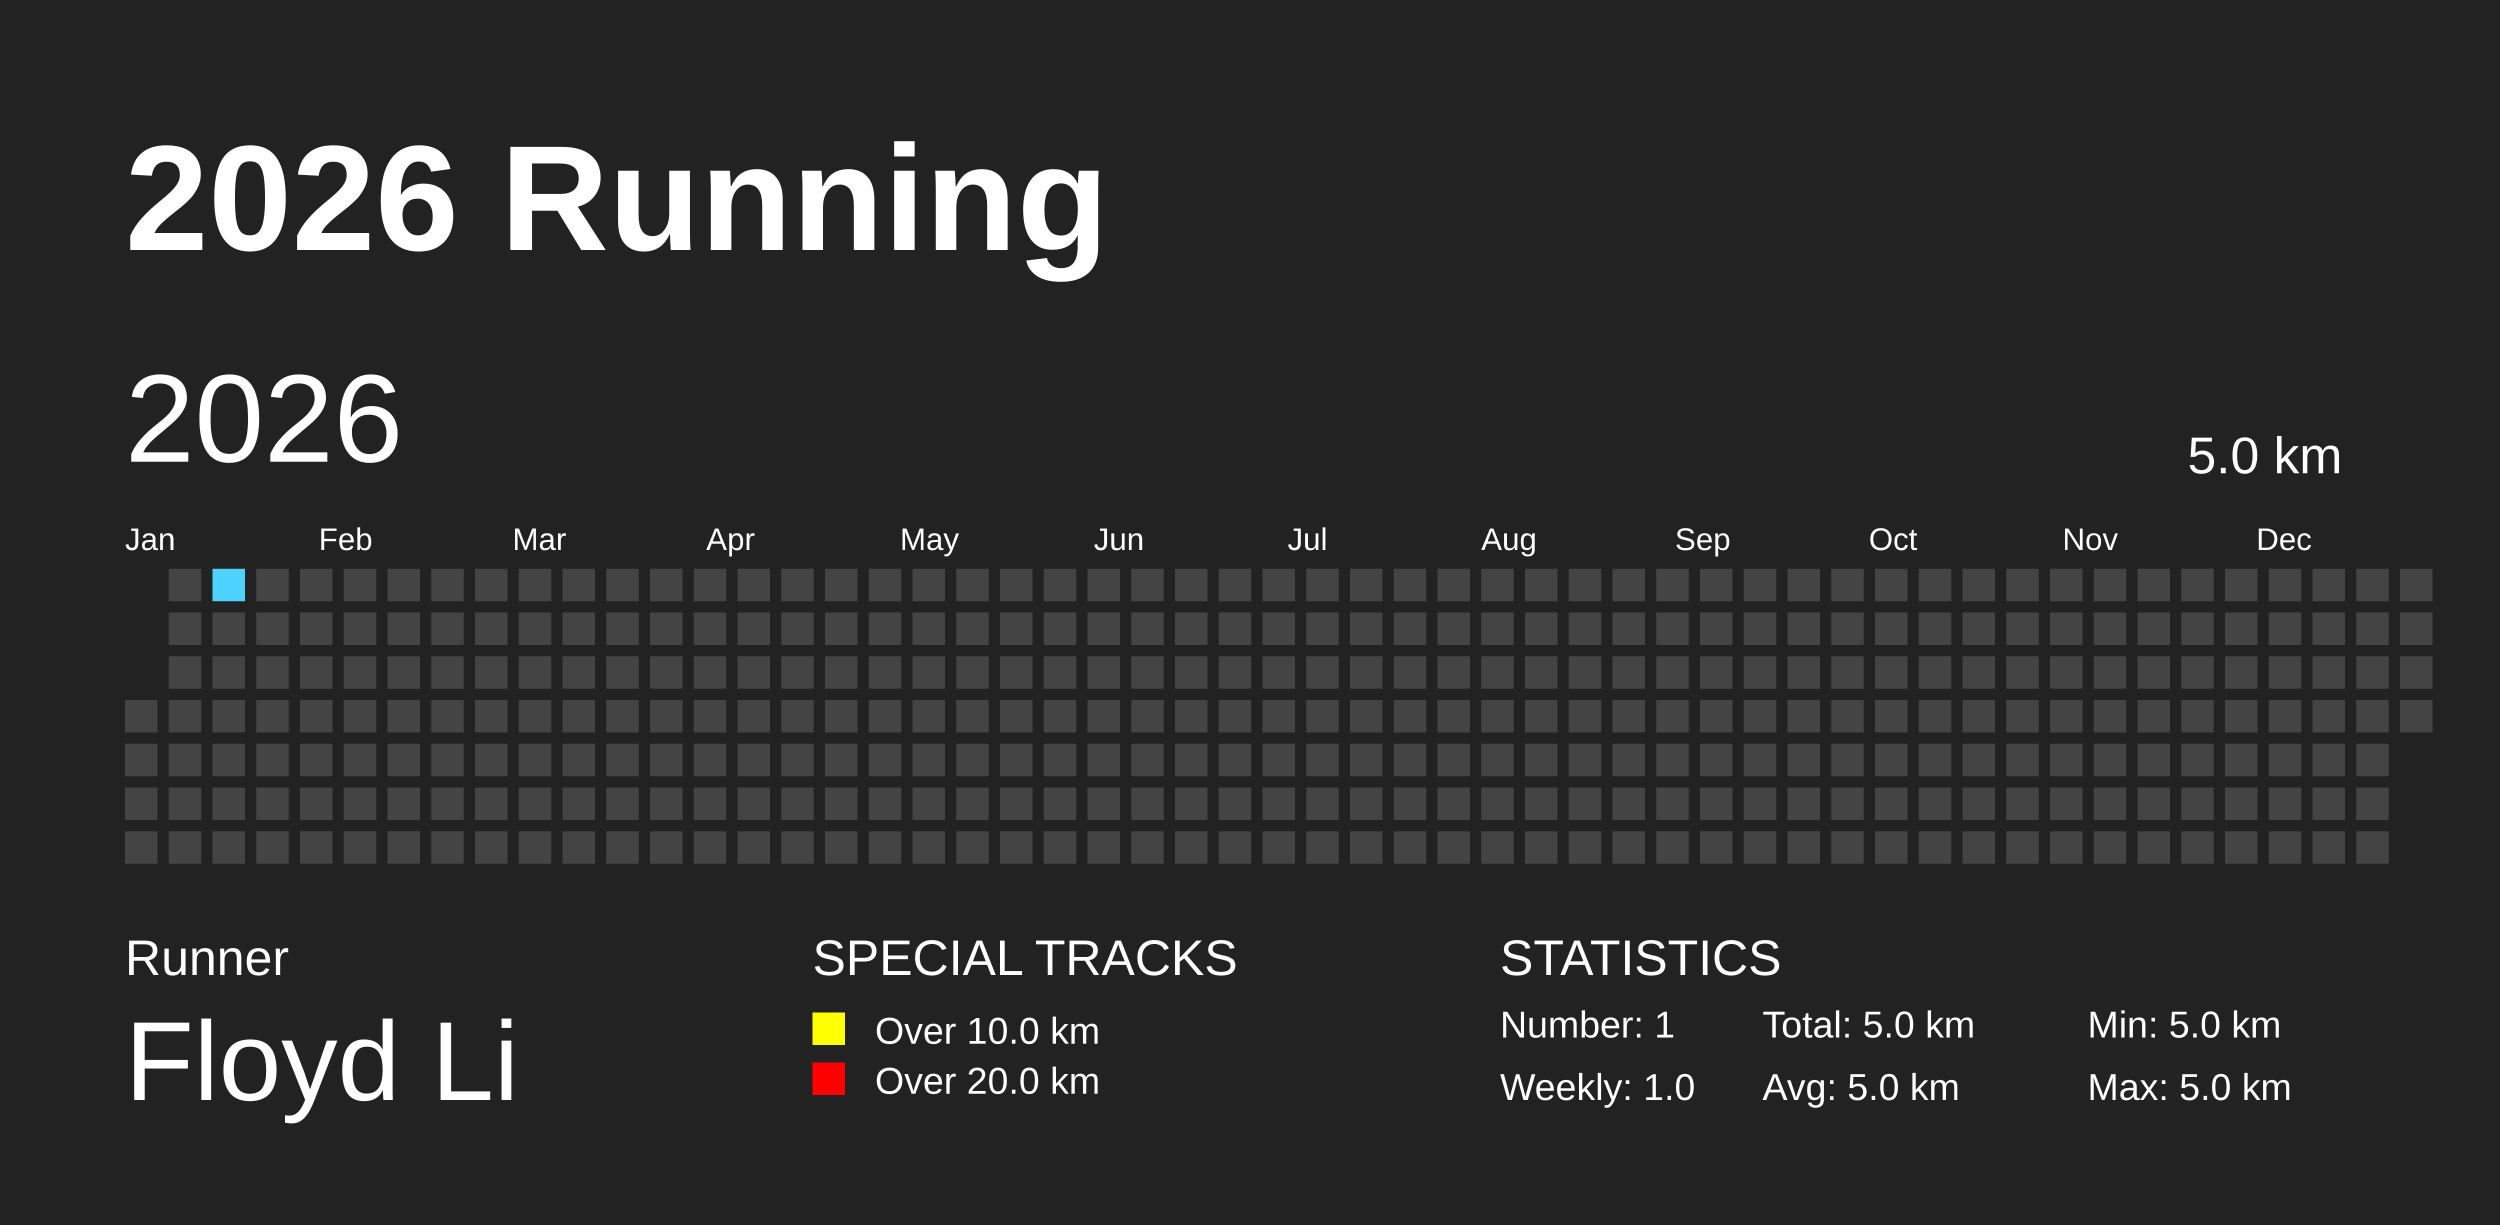
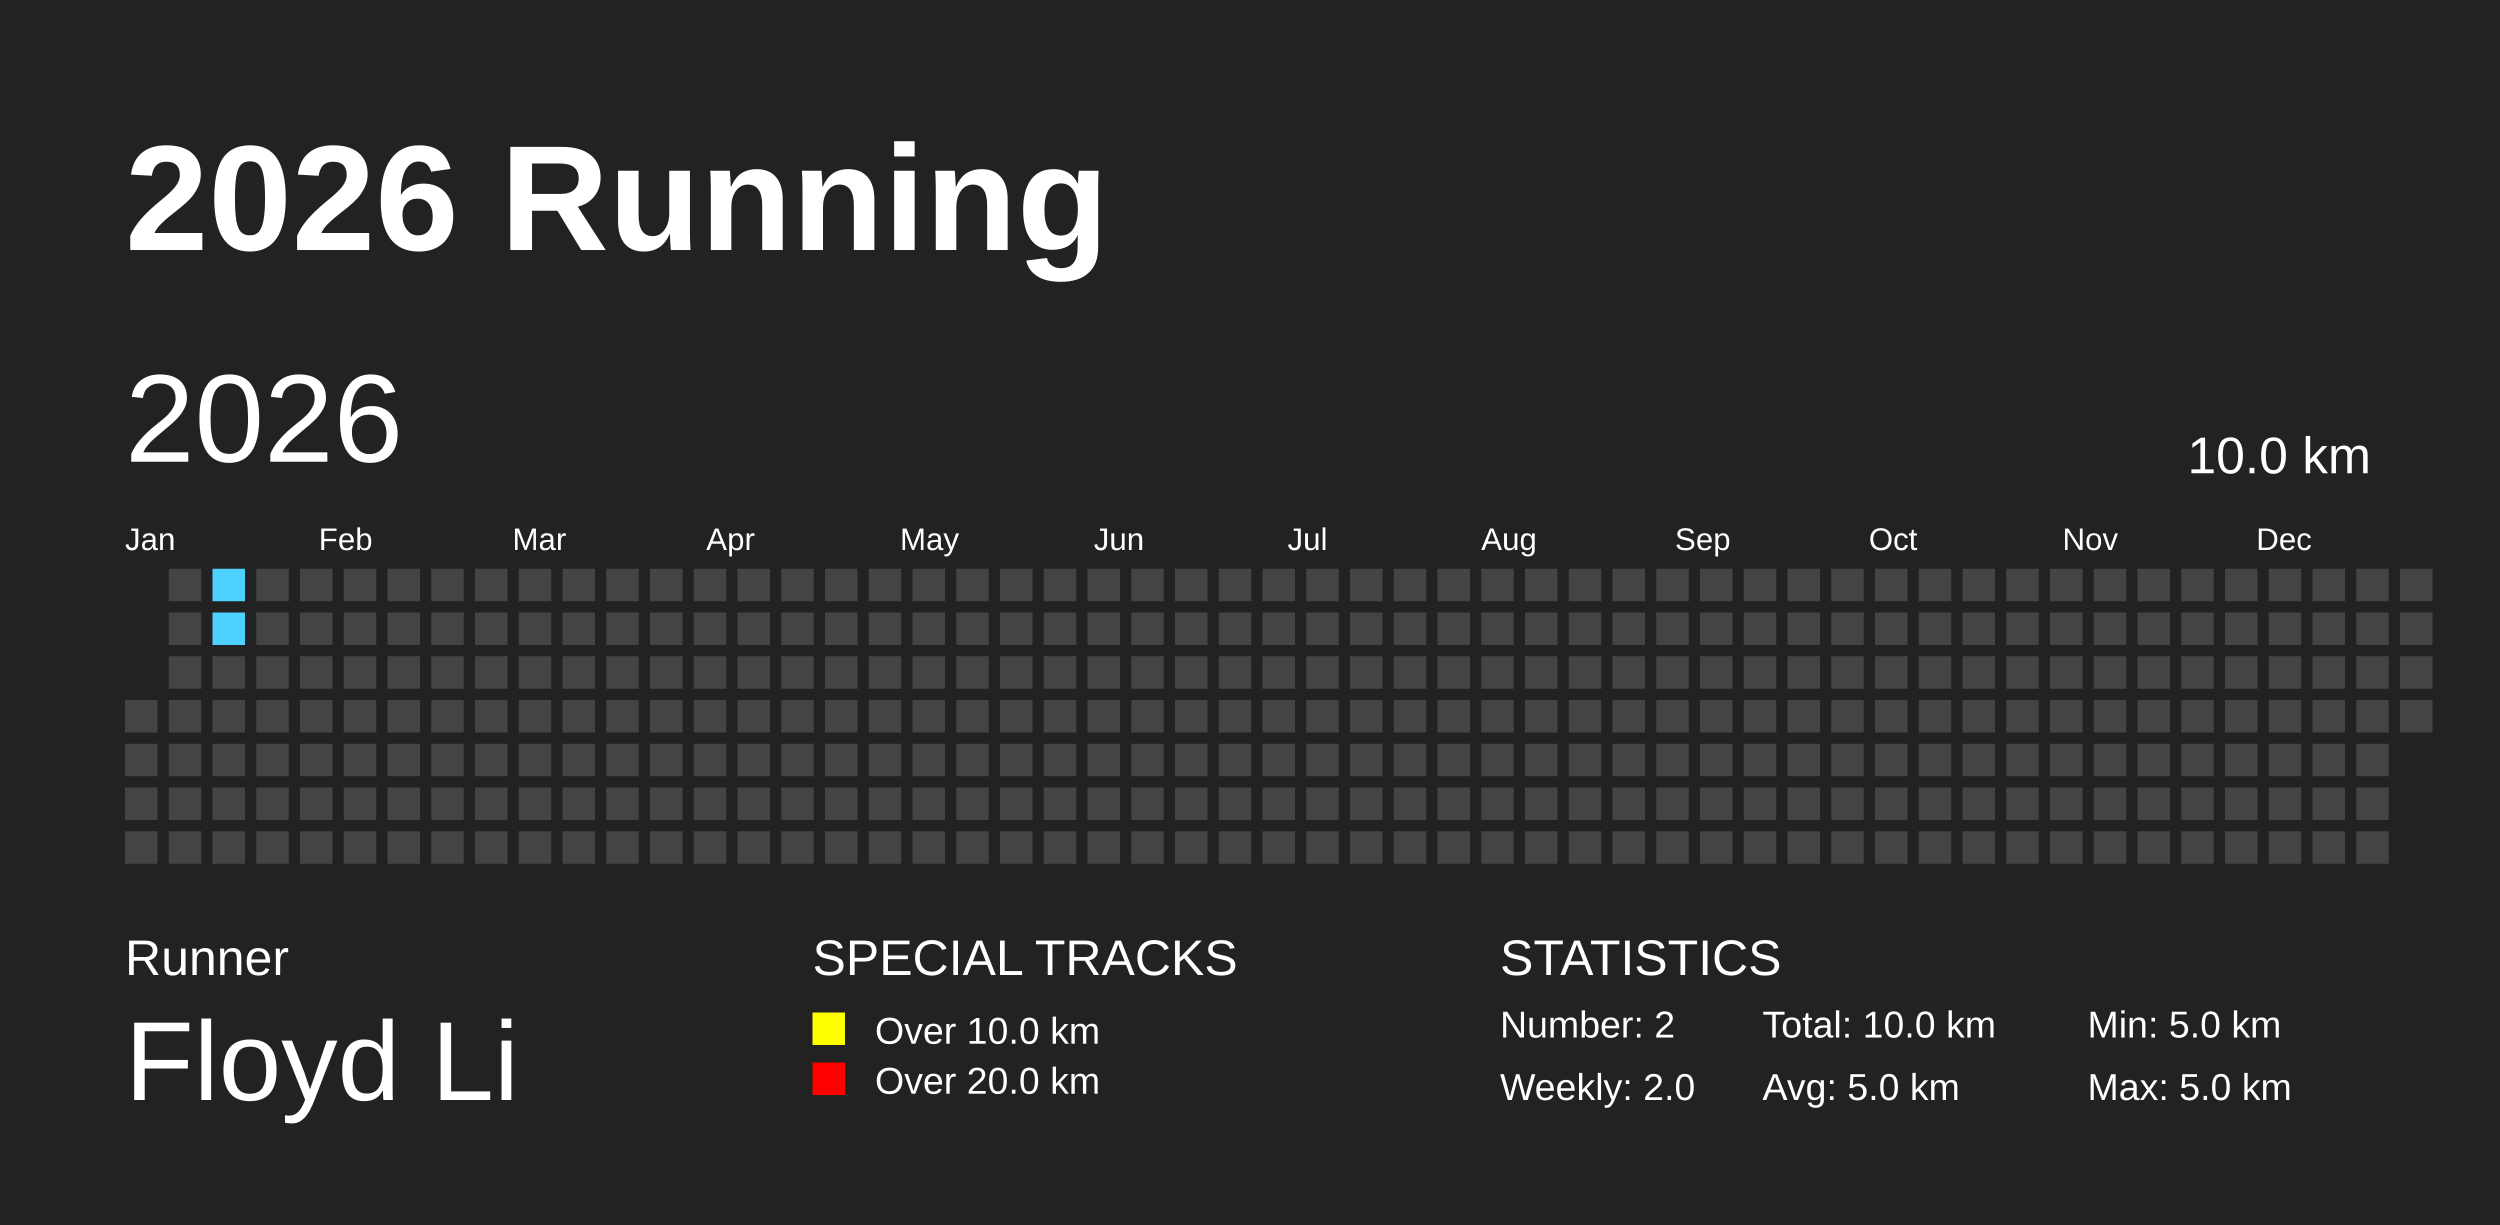
<svg xmlns="http://www.w3.org/2000/svg" baseProfile="full" height="98mm" version="1.1" viewBox="0,0,200,98" width="200mm">
  <defs />
  <rect fill="#222222" height="98" width="200" x="0" y="0" />
  <text fill="#FFFFFF" style="font-size:12px; font-family:Arial; font-weight:bold;" x="10" y="20">2026 Running</text>
  <text fill="#FFFFFF" style="font-size:4px; font-family:Arial" x="10" y="78">Runner</text>
  <text fill="#FFFFFF" style="font-size:9px; font-family:Arial" x="10" y="88">Floyd Li</text>
  <text fill="#FFFFFF" style="font-size:4px; font-family:Arial" x="65" y="78">SPECIAL TRACKS</text>
  <rect fill="yellow" height="2.6" width="2.6" x="65" y="81" />
  <text fill="#FFFFFF" style="font-size:3px; font-family:Arial" x="70" y="83.5">Over 10.0 km</text>
  <rect fill="red" height="2.6" width="2.6" x="65" y="85" />
  <text fill="#FFFFFF" style="font-size:3px; font-family:Arial" x="70" y="87.5">Over 20.0 km</text>
  <text fill="#FFFFFF" style="font-size:4px; font-family:Arial" x="120" y="78">STATISTICS</text>
-   <text fill="#FFFFFF" style="font-size:3px; font-family:Arial" x="120" y="83">Number: 1</text>
-   <text fill="#FFFFFF" style="font-size:3px; font-family:Arial" x="120" y="88">Weekly: 1.0</text>
-   <text fill="#FFFFFF" style="font-size:3px; font-family:Arial" x="141" y="83">Total: 5.0 km</text>
+   <text fill="#FFFFFF" style="font-size:3px; font-family:Arial" x="120" y="83">Number: 2</text>
+   <text fill="#FFFFFF" style="font-size:3px; font-family:Arial" x="120" y="88">Weekly: 2.0</text>
+   <text fill="#FFFFFF" style="font-size:3px; font-family:Arial" x="141" y="83">Total: 10.0 km</text>
  <text fill="#FFFFFF" style="font-size:3px; font-family:Arial" x="141" y="88">Avg: 5.0 km</text>
  <text fill="#FFFFFF" style="font-size:3px; font-family:Arial" x="167" y="83">Min: 5.0 km</text>
  <text fill="#FFFFFF" style="font-size:3px; font-family:Arial" x="167" y="88">Max: 5.0 km</text>
  <text dominant-baseline="hanging" fill="#FFFFFF" style="font-size:10.0px; font-family:Arial;" x="10" y="30">2026</text>
-   <text dominant-baseline="hanging" fill="#FFFFFF" style="font-size:4.125px; font-family:Arial;" x="175" y="35">5.0 km</text>
+   <text dominant-baseline="hanging" fill="#FFFFFF" style="font-size:4.125px; font-family:Arial;" x="175" y="35">10.0 km</text>
  <text fill="#FFFFFF" style="font-size:2.5px; font-family:Arial" x="10.0" y="44">Jan</text>
  <text fill="#FFFFFF" style="font-size:2.5px; font-family:Arial" x="25.5" y="44">Feb</text>
  <text fill="#FFFFFF" style="font-size:2.5px; font-family:Arial" x="41.0" y="44">Mar</text>
  <text fill="#FFFFFF" style="font-size:2.5px; font-family:Arial" x="56.5" y="44">Apr</text>
  <text fill="#FFFFFF" style="font-size:2.5px; font-family:Arial" x="72.0" y="44">May</text>
  <text fill="#FFFFFF" style="font-size:2.5px; font-family:Arial" x="87.5" y="44">Jun</text>
  <text fill="#FFFFFF" style="font-size:2.5px; font-family:Arial" x="103.0" y="44">Jul</text>
  <text fill="#FFFFFF" style="font-size:2.5px; font-family:Arial" x="118.5" y="44">Aug</text>
  <text fill="#FFFFFF" style="font-size:2.5px; font-family:Arial" x="134.0" y="44">Sep</text>
  <text fill="#FFFFFF" style="font-size:2.5px; font-family:Arial" x="149.5" y="44">Oct</text>
  <text fill="#FFFFFF" style="font-size:2.5px; font-family:Arial" x="165.0" y="44">Nov</text>
  <text fill="#FFFFFF" style="font-size:2.5px; font-family:Arial" x="180.5" y="44">Dec</text>
  <rect fill="#444444" height="2.6" width="2.6" x="10.0" y="56.0" />
  <rect fill="#444444" height="2.6" width="2.6" x="10.0" y="59.5" />
  <rect fill="#444444" height="2.6" width="2.6" x="10.0" y="63.0" />
  <rect fill="#444444" height="2.6" width="2.6" x="10.0" y="66.5" />
  <rect fill="#444444" height="2.6" width="2.6" x="13.5" y="45.5" />
  <rect fill="#444444" height="2.6" width="2.6" x="13.5" y="49.0" />
  <rect fill="#444444" height="2.6" width="2.6" x="13.5" y="52.5" />
  <rect fill="#444444" height="2.6" width="2.6" x="13.5" y="56.0" />
  <rect fill="#444444" height="2.6" width="2.6" x="13.5" y="59.5" />
  <rect fill="#444444" height="2.6" width="2.6" x="13.5" y="63.0" />
  <rect fill="#444444" height="2.6" width="2.6" x="13.5" y="66.5" />
  <rect fill="#4DD2FF" height="2.6" width="2.6" x="17.0" y="45.5" />
-   <rect fill="#444444" height="2.6" width="2.6" x="17.0" y="49.0" />
+   <rect fill="#4DD2FF" height="2.6" width="2.6" x="17.0" y="49.0" />
  <rect fill="#444444" height="2.6" width="2.6" x="17.0" y="52.5" />
  <rect fill="#444444" height="2.6" width="2.6" x="17.0" y="56.0" />
  <rect fill="#444444" height="2.6" width="2.6" x="17.0" y="59.5" />
  <rect fill="#444444" height="2.6" width="2.6" x="17.0" y="63.0" />
  <rect fill="#444444" height="2.6" width="2.6" x="17.0" y="66.5" />
  <rect fill="#444444" height="2.6" width="2.6" x="20.5" y="45.5" />
  <rect fill="#444444" height="2.6" width="2.6" x="20.5" y="49.0" />
  <rect fill="#444444" height="2.6" width="2.6" x="20.5" y="52.5" />
  <rect fill="#444444" height="2.6" width="2.6" x="20.5" y="56.0" />
  <rect fill="#444444" height="2.6" width="2.6" x="20.5" y="59.5" />
  <rect fill="#444444" height="2.6" width="2.6" x="20.5" y="63.0" />
  <rect fill="#444444" height="2.6" width="2.6" x="20.5" y="66.5" />
  <rect fill="#444444" height="2.6" width="2.6" x="24.0" y="45.5" />
  <rect fill="#444444" height="2.6" width="2.6" x="24.0" y="49.0" />
  <rect fill="#444444" height="2.6" width="2.6" x="24.0" y="52.5" />
  <rect fill="#444444" height="2.6" width="2.6" x="24.0" y="56.0" />
  <rect fill="#444444" height="2.6" width="2.6" x="24.0" y="59.5" />
  <rect fill="#444444" height="2.6" width="2.6" x="24.0" y="63.0" />
  <rect fill="#444444" height="2.6" width="2.6" x="24.0" y="66.5" />
  <rect fill="#444444" height="2.6" width="2.6" x="27.5" y="45.5" />
  <rect fill="#444444" height="2.6" width="2.6" x="27.5" y="49.0" />
  <rect fill="#444444" height="2.6" width="2.6" x="27.5" y="52.5" />
  <rect fill="#444444" height="2.6" width="2.6" x="27.5" y="56.0" />
  <rect fill="#444444" height="2.6" width="2.6" x="27.5" y="59.5" />
  <rect fill="#444444" height="2.6" width="2.6" x="27.5" y="63.0" />
  <rect fill="#444444" height="2.6" width="2.6" x="27.5" y="66.5" />
  <rect fill="#444444" height="2.6" width="2.6" x="31.0" y="45.5" />
  <rect fill="#444444" height="2.6" width="2.6" x="31.0" y="49.0" />
  <rect fill="#444444" height="2.6" width="2.6" x="31.0" y="52.5" />
  <rect fill="#444444" height="2.6" width="2.6" x="31.0" y="56.0" />
  <rect fill="#444444" height="2.6" width="2.6" x="31.0" y="59.5" />
  <rect fill="#444444" height="2.6" width="2.6" x="31.0" y="63.0" />
  <rect fill="#444444" height="2.6" width="2.6" x="31.0" y="66.5" />
  <rect fill="#444444" height="2.6" width="2.6" x="34.5" y="45.5" />
  <rect fill="#444444" height="2.6" width="2.6" x="34.5" y="49.0" />
  <rect fill="#444444" height="2.6" width="2.6" x="34.5" y="52.5" />
  <rect fill="#444444" height="2.6" width="2.6" x="34.5" y="56.0" />
  <rect fill="#444444" height="2.6" width="2.6" x="34.5" y="59.5" />
  <rect fill="#444444" height="2.6" width="2.6" x="34.5" y="63.0" />
  <rect fill="#444444" height="2.6" width="2.6" x="34.5" y="66.5" />
  <rect fill="#444444" height="2.6" width="2.6" x="38.0" y="45.5" />
  <rect fill="#444444" height="2.6" width="2.6" x="38.0" y="49.0" />
  <rect fill="#444444" height="2.6" width="2.6" x="38.0" y="52.5" />
  <rect fill="#444444" height="2.6" width="2.6" x="38.0" y="56.0" />
  <rect fill="#444444" height="2.6" width="2.6" x="38.0" y="59.5" />
  <rect fill="#444444" height="2.6" width="2.6" x="38.0" y="63.0" />
  <rect fill="#444444" height="2.6" width="2.6" x="38.0" y="66.5" />
  <rect fill="#444444" height="2.6" width="2.6" x="41.5" y="45.5" />
  <rect fill="#444444" height="2.6" width="2.6" x="41.5" y="49.0" />
  <rect fill="#444444" height="2.6" width="2.6" x="41.5" y="52.5" />
  <rect fill="#444444" height="2.6" width="2.6" x="41.5" y="56.0" />
  <rect fill="#444444" height="2.6" width="2.6" x="41.5" y="59.5" />
  <rect fill="#444444" height="2.6" width="2.6" x="41.5" y="63.0" />
  <rect fill="#444444" height="2.6" width="2.6" x="41.5" y="66.5" />
  <rect fill="#444444" height="2.6" width="2.6" x="45.0" y="45.5" />
  <rect fill="#444444" height="2.6" width="2.6" x="45.0" y="49.0" />
  <rect fill="#444444" height="2.6" width="2.6" x="45.0" y="52.5" />
  <rect fill="#444444" height="2.6" width="2.6" x="45.0" y="56.0" />
  <rect fill="#444444" height="2.6" width="2.6" x="45.0" y="59.5" />
  <rect fill="#444444" height="2.6" width="2.6" x="45.0" y="63.0" />
  <rect fill="#444444" height="2.6" width="2.6" x="45.0" y="66.5" />
  <rect fill="#444444" height="2.6" width="2.6" x="48.5" y="45.5" />
  <rect fill="#444444" height="2.6" width="2.6" x="48.5" y="49.0" />
  <rect fill="#444444" height="2.6" width="2.6" x="48.5" y="52.5" />
  <rect fill="#444444" height="2.6" width="2.6" x="48.5" y="56.0" />
  <rect fill="#444444" height="2.6" width="2.6" x="48.5" y="59.5" />
  <rect fill="#444444" height="2.6" width="2.6" x="48.5" y="63.0" />
  <rect fill="#444444" height="2.6" width="2.6" x="48.5" y="66.5" />
  <rect fill="#444444" height="2.6" width="2.6" x="52.0" y="45.5" />
  <rect fill="#444444" height="2.6" width="2.6" x="52.0" y="49.0" />
  <rect fill="#444444" height="2.6" width="2.6" x="52.0" y="52.5" />
  <rect fill="#444444" height="2.6" width="2.6" x="52.0" y="56.0" />
  <rect fill="#444444" height="2.6" width="2.6" x="52.0" y="59.5" />
  <rect fill="#444444" height="2.6" width="2.6" x="52.0" y="63.0" />
  <rect fill="#444444" height="2.6" width="2.6" x="52.0" y="66.5" />
  <rect fill="#444444" height="2.6" width="2.6" x="55.5" y="45.5" />
  <rect fill="#444444" height="2.6" width="2.6" x="55.5" y="49.0" />
  <rect fill="#444444" height="2.6" width="2.6" x="55.5" y="52.5" />
  <rect fill="#444444" height="2.6" width="2.6" x="55.5" y="56.0" />
  <rect fill="#444444" height="2.6" width="2.6" x="55.5" y="59.5" />
  <rect fill="#444444" height="2.6" width="2.6" x="55.5" y="63.0" />
  <rect fill="#444444" height="2.6" width="2.6" x="55.5" y="66.5" />
  <rect fill="#444444" height="2.6" width="2.6" x="59.0" y="45.5" />
  <rect fill="#444444" height="2.6" width="2.6" x="59.0" y="49.0" />
  <rect fill="#444444" height="2.6" width="2.6" x="59.0" y="52.5" />
  <rect fill="#444444" height="2.6" width="2.6" x="59.0" y="56.0" />
  <rect fill="#444444" height="2.6" width="2.6" x="59.0" y="59.5" />
  <rect fill="#444444" height="2.6" width="2.6" x="59.0" y="63.0" />
  <rect fill="#444444" height="2.6" width="2.6" x="59.0" y="66.5" />
  <rect fill="#444444" height="2.6" width="2.6" x="62.5" y="45.5" />
  <rect fill="#444444" height="2.6" width="2.6" x="62.5" y="49.0" />
  <rect fill="#444444" height="2.6" width="2.6" x="62.5" y="52.5" />
  <rect fill="#444444" height="2.6" width="2.6" x="62.5" y="56.0" />
  <rect fill="#444444" height="2.6" width="2.6" x="62.5" y="59.5" />
  <rect fill="#444444" height="2.6" width="2.6" x="62.5" y="63.0" />
  <rect fill="#444444" height="2.6" width="2.6" x="62.5" y="66.5" />
  <rect fill="#444444" height="2.6" width="2.6" x="66.0" y="45.5" />
  <rect fill="#444444" height="2.6" width="2.6" x="66.0" y="49.0" />
  <rect fill="#444444" height="2.6" width="2.6" x="66.0" y="52.5" />
  <rect fill="#444444" height="2.6" width="2.6" x="66.0" y="56.0" />
  <rect fill="#444444" height="2.6" width="2.6" x="66.0" y="59.5" />
  <rect fill="#444444" height="2.6" width="2.6" x="66.0" y="63.0" />
  <rect fill="#444444" height="2.6" width="2.6" x="66.0" y="66.5" />
  <rect fill="#444444" height="2.6" width="2.6" x="69.5" y="45.5" />
  <rect fill="#444444" height="2.6" width="2.6" x="69.5" y="49.0" />
  <rect fill="#444444" height="2.6" width="2.6" x="69.5" y="52.5" />
  <rect fill="#444444" height="2.6" width="2.6" x="69.5" y="56.0" />
  <rect fill="#444444" height="2.6" width="2.6" x="69.5" y="59.5" />
  <rect fill="#444444" height="2.6" width="2.6" x="69.5" y="63.0" />
  <rect fill="#444444" height="2.6" width="2.6" x="69.5" y="66.5" />
  <rect fill="#444444" height="2.6" width="2.6" x="73.0" y="45.5" />
  <rect fill="#444444" height="2.6" width="2.6" x="73.0" y="49.0" />
  <rect fill="#444444" height="2.6" width="2.6" x="73.0" y="52.5" />
  <rect fill="#444444" height="2.6" width="2.6" x="73.0" y="56.0" />
  <rect fill="#444444" height="2.6" width="2.6" x="73.0" y="59.5" />
  <rect fill="#444444" height="2.6" width="2.6" x="73.0" y="63.0" />
  <rect fill="#444444" height="2.6" width="2.6" x="73.0" y="66.5" />
  <rect fill="#444444" height="2.6" width="2.6" x="76.5" y="45.5" />
  <rect fill="#444444" height="2.6" width="2.6" x="76.5" y="49.0" />
  <rect fill="#444444" height="2.6" width="2.6" x="76.5" y="52.5" />
  <rect fill="#444444" height="2.6" width="2.6" x="76.5" y="56.0" />
  <rect fill="#444444" height="2.6" width="2.6" x="76.5" y="59.5" />
  <rect fill="#444444" height="2.6" width="2.6" x="76.5" y="63.0" />
  <rect fill="#444444" height="2.6" width="2.6" x="76.5" y="66.5" />
  <rect fill="#444444" height="2.6" width="2.6" x="80.0" y="45.5" />
  <rect fill="#444444" height="2.6" width="2.6" x="80.0" y="49.0" />
  <rect fill="#444444" height="2.6" width="2.6" x="80.0" y="52.5" />
  <rect fill="#444444" height="2.6" width="2.6" x="80.0" y="56.0" />
  <rect fill="#444444" height="2.6" width="2.6" x="80.0" y="59.5" />
  <rect fill="#444444" height="2.6" width="2.6" x="80.0" y="63.0" />
  <rect fill="#444444" height="2.6" width="2.6" x="80.0" y="66.5" />
  <rect fill="#444444" height="2.6" width="2.6" x="83.5" y="45.5" />
  <rect fill="#444444" height="2.6" width="2.6" x="83.5" y="49.0" />
  <rect fill="#444444" height="2.6" width="2.6" x="83.5" y="52.5" />
  <rect fill="#444444" height="2.6" width="2.6" x="83.5" y="56.0" />
  <rect fill="#444444" height="2.6" width="2.6" x="83.5" y="59.5" />
  <rect fill="#444444" height="2.6" width="2.6" x="83.5" y="63.0" />
  <rect fill="#444444" height="2.6" width="2.6" x="83.5" y="66.5" />
  <rect fill="#444444" height="2.6" width="2.6" x="87.0" y="45.5" />
  <rect fill="#444444" height="2.6" width="2.6" x="87.0" y="49.0" />
  <rect fill="#444444" height="2.6" width="2.6" x="87.0" y="52.5" />
  <rect fill="#444444" height="2.6" width="2.6" x="87.0" y="56.0" />
  <rect fill="#444444" height="2.6" width="2.6" x="87.0" y="59.5" />
  <rect fill="#444444" height="2.6" width="2.6" x="87.0" y="63.0" />
  <rect fill="#444444" height="2.6" width="2.6" x="87.0" y="66.5" />
  <rect fill="#444444" height="2.6" width="2.6" x="90.5" y="45.5" />
  <rect fill="#444444" height="2.6" width="2.6" x="90.5" y="49.0" />
  <rect fill="#444444" height="2.6" width="2.6" x="90.5" y="52.5" />
  <rect fill="#444444" height="2.6" width="2.6" x="90.5" y="56.0" />
  <rect fill="#444444" height="2.6" width="2.6" x="90.5" y="59.5" />
  <rect fill="#444444" height="2.6" width="2.6" x="90.5" y="63.0" />
  <rect fill="#444444" height="2.6" width="2.6" x="90.5" y="66.5" />
  <rect fill="#444444" height="2.6" width="2.6" x="94.0" y="45.5" />
  <rect fill="#444444" height="2.6" width="2.6" x="94.0" y="49.0" />
  <rect fill="#444444" height="2.6" width="2.6" x="94.0" y="52.5" />
  <rect fill="#444444" height="2.6" width="2.6" x="94.0" y="56.0" />
  <rect fill="#444444" height="2.6" width="2.6" x="94.0" y="59.5" />
  <rect fill="#444444" height="2.6" width="2.6" x="94.0" y="63.0" />
  <rect fill="#444444" height="2.6" width="2.6" x="94.0" y="66.5" />
  <rect fill="#444444" height="2.6" width="2.6" x="97.5" y="45.5" />
  <rect fill="#444444" height="2.6" width="2.6" x="97.5" y="49.0" />
  <rect fill="#444444" height="2.6" width="2.6" x="97.5" y="52.5" />
  <rect fill="#444444" height="2.6" width="2.6" x="97.5" y="56.0" />
  <rect fill="#444444" height="2.6" width="2.6" x="97.5" y="59.5" />
  <rect fill="#444444" height="2.6" width="2.6" x="97.5" y="63.0" />
  <rect fill="#444444" height="2.6" width="2.6" x="97.5" y="66.5" />
  <rect fill="#444444" height="2.6" width="2.6" x="101.0" y="45.5" />
  <rect fill="#444444" height="2.6" width="2.6" x="101.0" y="49.0" />
  <rect fill="#444444" height="2.6" width="2.6" x="101.0" y="52.5" />
  <rect fill="#444444" height="2.6" width="2.6" x="101.0" y="56.0" />
  <rect fill="#444444" height="2.6" width="2.6" x="101.0" y="59.5" />
  <rect fill="#444444" height="2.6" width="2.6" x="101.0" y="63.0" />
  <rect fill="#444444" height="2.6" width="2.6" x="101.0" y="66.5" />
  <rect fill="#444444" height="2.6" width="2.6" x="104.5" y="45.5" />
  <rect fill="#444444" height="2.6" width="2.6" x="104.5" y="49.0" />
  <rect fill="#444444" height="2.6" width="2.6" x="104.5" y="52.5" />
  <rect fill="#444444" height="2.6" width="2.6" x="104.5" y="56.0" />
  <rect fill="#444444" height="2.6" width="2.6" x="104.5" y="59.5" />
  <rect fill="#444444" height="2.6" width="2.6" x="104.5" y="63.0" />
  <rect fill="#444444" height="2.6" width="2.6" x="104.5" y="66.5" />
  <rect fill="#444444" height="2.6" width="2.6" x="108.0" y="45.5" />
  <rect fill="#444444" height="2.6" width="2.6" x="108.0" y="49.0" />
  <rect fill="#444444" height="2.6" width="2.6" x="108.0" y="52.5" />
  <rect fill="#444444" height="2.6" width="2.6" x="108.0" y="56.0" />
  <rect fill="#444444" height="2.6" width="2.6" x="108.0" y="59.5" />
  <rect fill="#444444" height="2.6" width="2.6" x="108.0" y="63.0" />
  <rect fill="#444444" height="2.6" width="2.6" x="108.0" y="66.5" />
  <rect fill="#444444" height="2.6" width="2.6" x="111.5" y="45.5" />
  <rect fill="#444444" height="2.6" width="2.6" x="111.5" y="49.0" />
  <rect fill="#444444" height="2.6" width="2.6" x="111.5" y="52.5" />
  <rect fill="#444444" height="2.6" width="2.6" x="111.5" y="56.0" />
  <rect fill="#444444" height="2.6" width="2.6" x="111.5" y="59.5" />
  <rect fill="#444444" height="2.6" width="2.6" x="111.5" y="63.0" />
  <rect fill="#444444" height="2.6" width="2.6" x="111.5" y="66.5" />
  <rect fill="#444444" height="2.6" width="2.6" x="115.0" y="45.5" />
  <rect fill="#444444" height="2.6" width="2.6" x="115.0" y="49.0" />
  <rect fill="#444444" height="2.6" width="2.6" x="115.0" y="52.5" />
  <rect fill="#444444" height="2.6" width="2.6" x="115.0" y="56.0" />
  <rect fill="#444444" height="2.6" width="2.6" x="115.0" y="59.5" />
  <rect fill="#444444" height="2.6" width="2.6" x="115.0" y="63.0" />
  <rect fill="#444444" height="2.6" width="2.6" x="115.0" y="66.5" />
  <rect fill="#444444" height="2.6" width="2.6" x="118.5" y="45.5" />
  <rect fill="#444444" height="2.6" width="2.6" x="118.5" y="49.0" />
  <rect fill="#444444" height="2.6" width="2.6" x="118.5" y="52.5" />
  <rect fill="#444444" height="2.6" width="2.6" x="118.5" y="56.0" />
  <rect fill="#444444" height="2.6" width="2.6" x="118.5" y="59.5" />
  <rect fill="#444444" height="2.6" width="2.6" x="118.5" y="63.0" />
  <rect fill="#444444" height="2.6" width="2.6" x="118.5" y="66.5" />
  <rect fill="#444444" height="2.6" width="2.6" x="122.0" y="45.5" />
  <rect fill="#444444" height="2.6" width="2.6" x="122.0" y="49.0" />
  <rect fill="#444444" height="2.6" width="2.6" x="122.0" y="52.5" />
  <rect fill="#444444" height="2.6" width="2.6" x="122.0" y="56.0" />
  <rect fill="#444444" height="2.6" width="2.6" x="122.0" y="59.5" />
  <rect fill="#444444" height="2.6" width="2.6" x="122.0" y="63.0" />
  <rect fill="#444444" height="2.6" width="2.6" x="122.0" y="66.5" />
  <rect fill="#444444" height="2.6" width="2.6" x="125.5" y="45.5" />
  <rect fill="#444444" height="2.6" width="2.6" x="125.5" y="49.0" />
  <rect fill="#444444" height="2.6" width="2.6" x="125.5" y="52.5" />
  <rect fill="#444444" height="2.6" width="2.6" x="125.5" y="56.0" />
  <rect fill="#444444" height="2.6" width="2.6" x="125.5" y="59.5" />
  <rect fill="#444444" height="2.6" width="2.6" x="125.5" y="63.0" />
  <rect fill="#444444" height="2.6" width="2.6" x="125.5" y="66.5" />
  <rect fill="#444444" height="2.6" width="2.6" x="129.0" y="45.5" />
  <rect fill="#444444" height="2.6" width="2.6" x="129.0" y="49.0" />
  <rect fill="#444444" height="2.6" width="2.6" x="129.0" y="52.5" />
  <rect fill="#444444" height="2.6" width="2.6" x="129.0" y="56.0" />
  <rect fill="#444444" height="2.6" width="2.6" x="129.0" y="59.5" />
  <rect fill="#444444" height="2.6" width="2.6" x="129.0" y="63.0" />
  <rect fill="#444444" height="2.6" width="2.6" x="129.0" y="66.5" />
  <rect fill="#444444" height="2.6" width="2.6" x="132.5" y="45.5" />
  <rect fill="#444444" height="2.6" width="2.6" x="132.5" y="49.0" />
  <rect fill="#444444" height="2.6" width="2.6" x="132.5" y="52.5" />
  <rect fill="#444444" height="2.6" width="2.6" x="132.5" y="56.0" />
  <rect fill="#444444" height="2.6" width="2.6" x="132.5" y="59.5" />
  <rect fill="#444444" height="2.6" width="2.6" x="132.5" y="63.0" />
  <rect fill="#444444" height="2.6" width="2.6" x="132.5" y="66.5" />
  <rect fill="#444444" height="2.6" width="2.6" x="136.0" y="45.5" />
  <rect fill="#444444" height="2.6" width="2.6" x="136.0" y="49.0" />
  <rect fill="#444444" height="2.6" width="2.6" x="136.0" y="52.5" />
  <rect fill="#444444" height="2.6" width="2.6" x="136.0" y="56.0" />
  <rect fill="#444444" height="2.6" width="2.6" x="136.0" y="59.5" />
  <rect fill="#444444" height="2.6" width="2.6" x="136.0" y="63.0" />
  <rect fill="#444444" height="2.6" width="2.6" x="136.0" y="66.5" />
  <rect fill="#444444" height="2.6" width="2.6" x="139.5" y="45.5" />
  <rect fill="#444444" height="2.6" width="2.6" x="139.5" y="49.0" />
  <rect fill="#444444" height="2.6" width="2.6" x="139.5" y="52.5" />
  <rect fill="#444444" height="2.6" width="2.6" x="139.5" y="56.0" />
  <rect fill="#444444" height="2.6" width="2.6" x="139.5" y="59.5" />
  <rect fill="#444444" height="2.6" width="2.6" x="139.5" y="63.0" />
  <rect fill="#444444" height="2.6" width="2.6" x="139.5" y="66.5" />
  <rect fill="#444444" height="2.6" width="2.6" x="143.0" y="45.5" />
  <rect fill="#444444" height="2.6" width="2.6" x="143.0" y="49.0" />
  <rect fill="#444444" height="2.6" width="2.6" x="143.0" y="52.5" />
  <rect fill="#444444" height="2.6" width="2.6" x="143.0" y="56.0" />
  <rect fill="#444444" height="2.6" width="2.6" x="143.0" y="59.5" />
  <rect fill="#444444" height="2.6" width="2.6" x="143.0" y="63.0" />
  <rect fill="#444444" height="2.6" width="2.6" x="143.0" y="66.5" />
  <rect fill="#444444" height="2.6" width="2.6" x="146.5" y="45.5" />
  <rect fill="#444444" height="2.6" width="2.6" x="146.5" y="49.0" />
  <rect fill="#444444" height="2.6" width="2.6" x="146.5" y="52.5" />
  <rect fill="#444444" height="2.6" width="2.6" x="146.5" y="56.0" />
  <rect fill="#444444" height="2.6" width="2.6" x="146.5" y="59.5" />
  <rect fill="#444444" height="2.6" width="2.6" x="146.5" y="63.0" />
  <rect fill="#444444" height="2.6" width="2.6" x="146.5" y="66.5" />
  <rect fill="#444444" height="2.6" width="2.6" x="150.0" y="45.5" />
  <rect fill="#444444" height="2.6" width="2.6" x="150.0" y="49.0" />
  <rect fill="#444444" height="2.6" width="2.6" x="150.0" y="52.5" />
  <rect fill="#444444" height="2.6" width="2.6" x="150.0" y="56.0" />
  <rect fill="#444444" height="2.6" width="2.6" x="150.0" y="59.5" />
  <rect fill="#444444" height="2.6" width="2.6" x="150.0" y="63.0" />
  <rect fill="#444444" height="2.6" width="2.6" x="150.0" y="66.5" />
  <rect fill="#444444" height="2.6" width="2.6" x="153.5" y="45.5" />
  <rect fill="#444444" height="2.6" width="2.6" x="153.5" y="49.0" />
  <rect fill="#444444" height="2.6" width="2.6" x="153.5" y="52.5" />
  <rect fill="#444444" height="2.6" width="2.6" x="153.5" y="56.0" />
  <rect fill="#444444" height="2.6" width="2.6" x="153.5" y="59.5" />
  <rect fill="#444444" height="2.6" width="2.6" x="153.5" y="63.0" />
  <rect fill="#444444" height="2.6" width="2.6" x="153.5" y="66.5" />
  <rect fill="#444444" height="2.6" width="2.6" x="157.0" y="45.5" />
  <rect fill="#444444" height="2.6" width="2.6" x="157.0" y="49.0" />
  <rect fill="#444444" height="2.6" width="2.6" x="157.0" y="52.5" />
  <rect fill="#444444" height="2.6" width="2.6" x="157.0" y="56.0" />
  <rect fill="#444444" height="2.6" width="2.6" x="157.0" y="59.5" />
  <rect fill="#444444" height="2.6" width="2.6" x="157.0" y="63.0" />
  <rect fill="#444444" height="2.6" width="2.6" x="157.0" y="66.5" />
  <rect fill="#444444" height="2.6" width="2.6" x="160.5" y="45.5" />
  <rect fill="#444444" height="2.6" width="2.6" x="160.5" y="49.0" />
  <rect fill="#444444" height="2.6" width="2.6" x="160.5" y="52.5" />
  <rect fill="#444444" height="2.6" width="2.6" x="160.5" y="56.0" />
  <rect fill="#444444" height="2.6" width="2.6" x="160.5" y="59.5" />
  <rect fill="#444444" height="2.6" width="2.6" x="160.5" y="63.0" />
  <rect fill="#444444" height="2.6" width="2.6" x="160.5" y="66.5" />
  <rect fill="#444444" height="2.6" width="2.6" x="164.0" y="45.5" />
  <rect fill="#444444" height="2.6" width="2.6" x="164.0" y="49.0" />
  <rect fill="#444444" height="2.6" width="2.6" x="164.0" y="52.5" />
  <rect fill="#444444" height="2.6" width="2.6" x="164.0" y="56.0" />
  <rect fill="#444444" height="2.6" width="2.6" x="164.0" y="59.5" />
  <rect fill="#444444" height="2.6" width="2.6" x="164.0" y="63.0" />
  <rect fill="#444444" height="2.6" width="2.6" x="164.0" y="66.5" />
  <rect fill="#444444" height="2.6" width="2.6" x="167.5" y="45.5" />
  <rect fill="#444444" height="2.6" width="2.6" x="167.5" y="49.0" />
  <rect fill="#444444" height="2.6" width="2.6" x="167.5" y="52.5" />
  <rect fill="#444444" height="2.6" width="2.6" x="167.5" y="56.0" />
  <rect fill="#444444" height="2.6" width="2.6" x="167.5" y="59.5" />
  <rect fill="#444444" height="2.6" width="2.6" x="167.5" y="63.0" />
  <rect fill="#444444" height="2.6" width="2.6" x="167.5" y="66.5" />
  <rect fill="#444444" height="2.6" width="2.6" x="171.0" y="45.5" />
  <rect fill="#444444" height="2.6" width="2.6" x="171.0" y="49.0" />
  <rect fill="#444444" height="2.6" width="2.6" x="171.0" y="52.5" />
  <rect fill="#444444" height="2.6" width="2.6" x="171.0" y="56.0" />
  <rect fill="#444444" height="2.6" width="2.6" x="171.0" y="59.5" />
  <rect fill="#444444" height="2.6" width="2.6" x="171.0" y="63.0" />
  <rect fill="#444444" height="2.6" width="2.6" x="171.0" y="66.5" />
  <rect fill="#444444" height="2.6" width="2.6" x="174.5" y="45.5" />
  <rect fill="#444444" height="2.6" width="2.6" x="174.5" y="49.0" />
  <rect fill="#444444" height="2.6" width="2.6" x="174.5" y="52.5" />
  <rect fill="#444444" height="2.6" width="2.6" x="174.5" y="56.0" />
  <rect fill="#444444" height="2.6" width="2.6" x="174.5" y="59.5" />
  <rect fill="#444444" height="2.6" width="2.6" x="174.5" y="63.0" />
  <rect fill="#444444" height="2.6" width="2.6" x="174.5" y="66.5" />
  <rect fill="#444444" height="2.6" width="2.6" x="178.0" y="45.5" />
  <rect fill="#444444" height="2.6" width="2.6" x="178.0" y="49.0" />
  <rect fill="#444444" height="2.6" width="2.6" x="178.0" y="52.5" />
  <rect fill="#444444" height="2.6" width="2.6" x="178.0" y="56.0" />
  <rect fill="#444444" height="2.6" width="2.6" x="178.0" y="59.5" />
  <rect fill="#444444" height="2.6" width="2.6" x="178.0" y="63.0" />
  <rect fill="#444444" height="2.6" width="2.6" x="178.0" y="66.5" />
  <rect fill="#444444" height="2.6" width="2.6" x="181.5" y="45.5" />
  <rect fill="#444444" height="2.6" width="2.6" x="181.5" y="49.0" />
  <rect fill="#444444" height="2.6" width="2.6" x="181.5" y="52.5" />
  <rect fill="#444444" height="2.6" width="2.6" x="181.5" y="56.0" />
  <rect fill="#444444" height="2.6" width="2.6" x="181.5" y="59.5" />
  <rect fill="#444444" height="2.6" width="2.6" x="181.5" y="63.0" />
  <rect fill="#444444" height="2.6" width="2.6" x="181.5" y="66.5" />
  <rect fill="#444444" height="2.6" width="2.6" x="185.0" y="45.5" />
  <rect fill="#444444" height="2.6" width="2.6" x="185.0" y="49.0" />
  <rect fill="#444444" height="2.6" width="2.6" x="185.0" y="52.5" />
  <rect fill="#444444" height="2.6" width="2.6" x="185.0" y="56.0" />
  <rect fill="#444444" height="2.6" width="2.6" x="185.0" y="59.5" />
  <rect fill="#444444" height="2.6" width="2.6" x="185.0" y="63.0" />
  <rect fill="#444444" height="2.6" width="2.6" x="185.0" y="66.5" />
  <rect fill="#444444" height="2.6" width="2.6" x="188.5" y="45.5" />
  <rect fill="#444444" height="2.6" width="2.6" x="188.5" y="49.0" />
  <rect fill="#444444" height="2.6" width="2.6" x="188.5" y="52.5" />
  <rect fill="#444444" height="2.6" width="2.6" x="188.5" y="56.0" />
  <rect fill="#444444" height="2.6" width="2.6" x="188.5" y="59.5" />
  <rect fill="#444444" height="2.6" width="2.6" x="188.5" y="63.0" />
  <rect fill="#444444" height="2.6" width="2.6" x="188.5" y="66.5" />
  <rect fill="#444444" height="2.6" width="2.6" x="192.0" y="45.5" />
  <rect fill="#444444" height="2.6" width="2.6" x="192.0" y="49.0" />
  <rect fill="#444444" height="2.6" width="2.6" x="192.0" y="52.5" />
  <rect fill="#444444" height="2.6" width="2.6" x="192.0" y="56.0" />
</svg>
